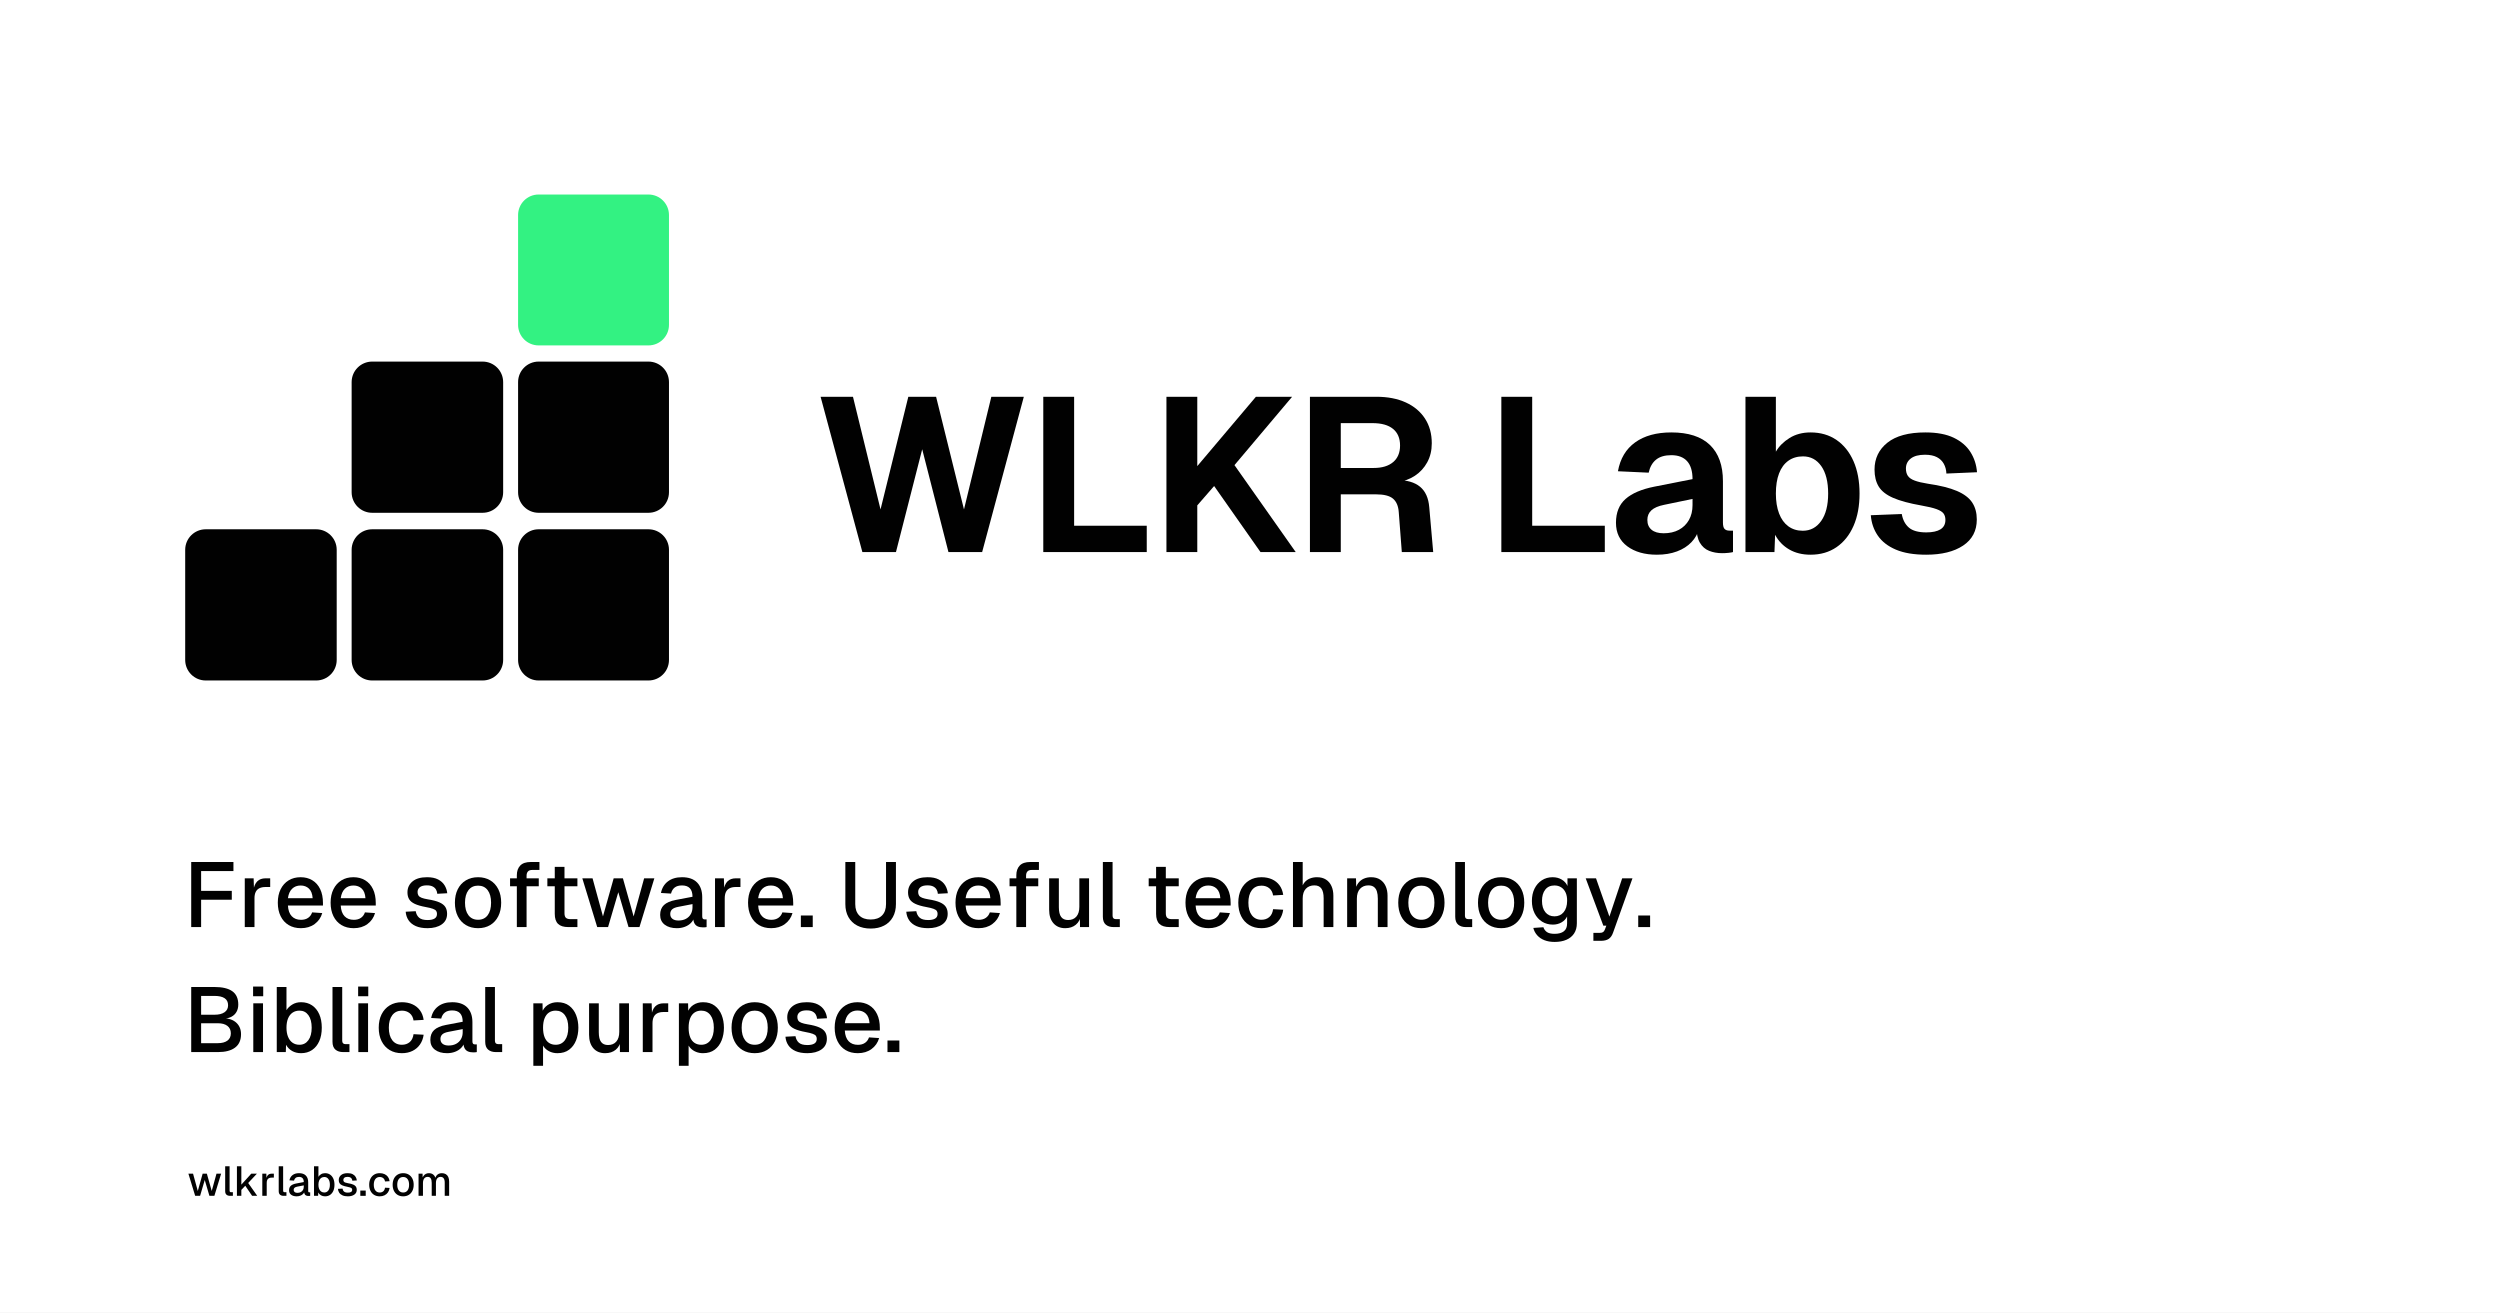
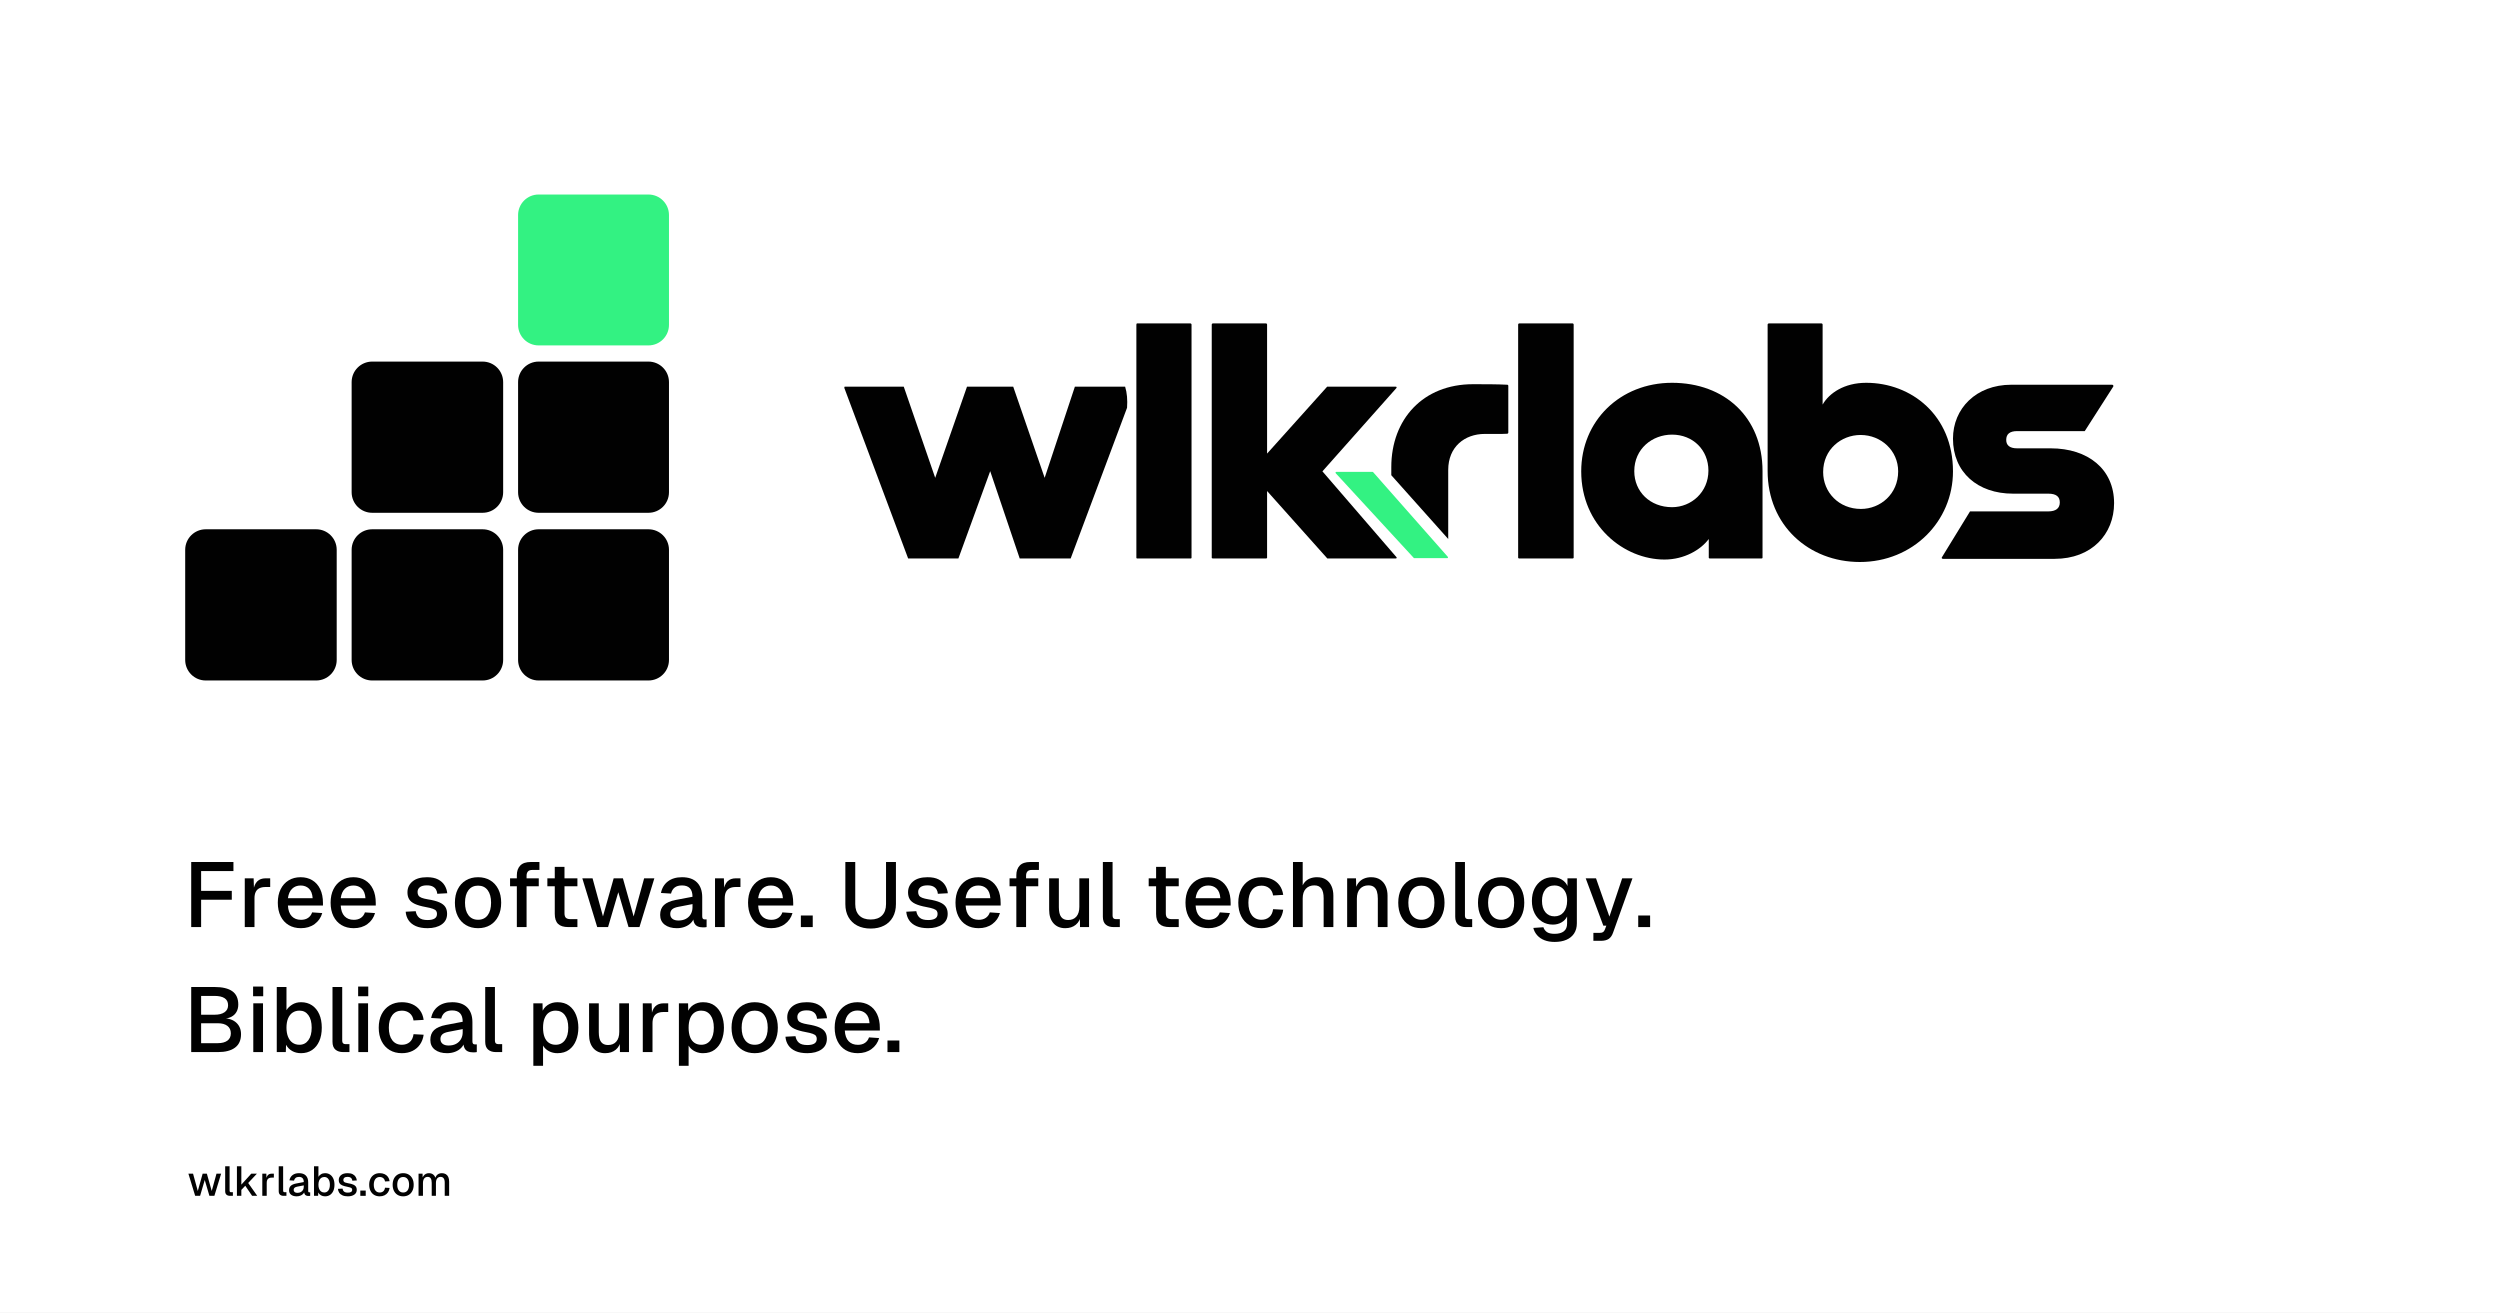
<svg xmlns="http://www.w3.org/2000/svg" width="1200" height="630" viewBox="0 0 1200 630" role="img" aria-label="WLKR Labs">
  <rect x="0" y="0" width="1200" height="630" rx="0" fill="#FFFFFF" />
  <g transform="translate(70 75) scale(0.298673)">
    <g transform="translate(53.25 51)">
      <rect x="545" y="10.5" width="242.5" height="242.5" rx="33" fill="#33F282" />
      <rect x="277.5" y="279" width="243.5" height="243" rx="33" fill="#010101" />
      <rect x="545" y="279" width="242.5" height="243" rx="33" fill="#010101" />
      <rect x="10" y="548.5" width="243.5" height="243" rx="33" fill="#010101" />
      <rect x="277.5" y="548.5" width="243.5" height="243" rx="33" fill="#010101" />
      <rect x="545" y="548.5" width="242.5" height="243" rx="33" fill="#010101" />
    </g>
  </g>
-   <g aria-label="WLKR Labs" fill="#010101" transform="translate(390 265) scale(0.105 -0.105)">
-     <path transform="translate(0 0)" d="M228 0 37 710H185L311 195L438 710H565L692.5 195L817.5 710H966L775.5 0H621.5L501.5 470L381.5 0Z" />
-     <path transform="translate(978 0)" d="M77 0V710H218V40.5L140.5 120.5H550V0Z" />
-     <path transform="translate(1541 0)" d="M77 0V710H218V393L486 710H651.5L388 397.5L668 0H507L295 302L218 213.5V0Z" />
-     <path transform="translate(2197 0)" d="M77 0V710H381Q458.5 710 515.25 684.0Q572 658 603.0 610.25Q634 562.5 634 497.5Q634 448.5 613.25 410.5Q592.5 372.5 557.0 349.0Q521.5 325.5 477 320L473 329.5Q543 329.5 580.25 298.75Q617.5 268 622.5 204.5L640.5 0H497L483 183Q480 224.5 456.75 244.25Q433.5 264 378.5 264H218V0ZM218 384.5H368.5Q425.5 384.5 457.25 411.25Q489 438 489 487Q489 537 456.75 563.25Q424.5 589.5 363 589.5H218Z" />
-     <path transform="translate(3072 0)" d="M77 0V710H218V40.5L140.5 120.5H550V0Z" />
-     <path transform="translate(3635 0)" d="M225 -12Q141.5 -12 89.75 26.5Q38 65 38 134Q38 204 81.75 242.75Q125.5 281.5 213 299L388 333.5Q388 388 363.25 415.5Q338.5 443 291 443Q246.5 443 221.25 422.5Q196 402 187.5 363L47 369.5Q62.5 456 125.75 501.5Q189 547 291 547Q408 547 467.5 489.75Q527 432.5 527 324V135.5Q527 113.5 534.5 105.75Q542 98 557 98H573V0Q566.5 -2 552.0 -3.5Q537.5 -5 523 -5Q490.5 -5 463.75 5.75Q437 16.5 421.5 43.0Q406 69.5 406 117L418 108Q409 72.5 383.0 45.25Q357 18 316.75 3.0Q276.5 -12 225 -12ZM256 86Q296 86 325.5 101.75Q355 117.5 371.5 146.5Q388 175.5 388 215V243L258 216Q218.5 208 200.0 191.0Q181.5 174 181.5 147Q181.5 118 200.75 102.0Q220 86 256 86Z" />
-     <path transform="translate(4197 0)" d="M365.5 -12Q309.5 -12 268.0 12.0Q226.5 36 203.5 79L200.5 0H68V710H207V459Q228.5 496 269.5 521.5Q310.5 547 365.5 547Q434 547 484.25 512.5Q534.5 478 562.0 415.25Q589.5 352.5 589.5 267.5Q589.5 182.5 562.0 119.75Q534.5 57 484.25 22.5Q434 -12 365.5 -12ZM330 97.5Q382.5 97.5 414.25 142.5Q446 187.5 446 267.5Q446 348 414.75 392.75Q383.5 437.5 331 437.5Q292 437.5 264.0 417.5Q236 397.5 221.5 359.5Q207 321.5 207 267.5Q207 215 221.5 176.75Q236 138.5 263.75 118.0Q291.5 97.5 330 97.5Z" />
-     <path transform="translate(4800 0)" d="M291 -12Q207 -12 152.5 11.25Q98 34.5 70.0 75.25Q42 116 38 168.5L179.5 174Q186.5 134 212.0 112.0Q237.5 90 291.5 90Q334 90 356.5 104.0Q379 118 379 147Q379 164.5 370.75 176.0Q362.5 187.5 338.75 196.25Q315 205 269 213Q186.5 227.5 139.75 248.0Q93 268.5 74.0 299.75Q55 331 55 377Q55 453 113.75 500.0Q172.5 547 287.5 547Q366.5 547 417.0 522.75Q467.5 498.5 493.5 457.25Q519.5 416 523.5 365L383.5 359Q382.5 384 371.75 403.5Q361 423 340.0 434.0Q319 445 285.5 445Q243 445 220.75 427.75Q198.5 410.5 198.5 382Q198.5 361.5 207.5 348.25Q216.5 335 238.75 326.75Q261 318.5 299 312.5Q382.5 300.5 431.5 279.5Q480.5 258.5 501.5 226.5Q522.5 194.5 522.5 149Q522.5 71.5 460.0 29.75Q397.5 -12 291 -12Z" />
+   <g data-wordmark="primary" aria-label="WLKR Labs" transform="translate(390 140) scale(8.43314)">
+     <g transform="translate(-2.075882 -31.39307)">
+       <path d="m19.87 36.8h-2.86l-1.72 5.19-1.79-5.19h-2.63l-1.81 5.19-1.79-5.19h-3.35c-0.03 0-0.04 0.04-0.03 0.08l3.63 9.7h2.86l1.81-4.97 1.68 4.97h2.9l3.21-8.58c0.03-0.45 0-0.84-0.11-1.2z" fill="#010101" />
+       <path d="m23.58 33.2h-3.03c-0.02 0-0.04 0.03-0.04 0.07v13.27c0 0.02 0.02 0.04 0.04 0.04h3.06c0.02 0 0.04-0.02 0.04-0.04v-13.27c0-0.04-0.03-0.07-0.07-0.07z" fill="#010101" />
+       <path d="m45.34 33.2h-3.04c-0.03 0-0.06 0.03-0.06 0.07v13.27c0 0.02 0.03 0.04 0.06 0.04h3.04c0.03 0 0.06-0.02 0.06-0.04v-13.27c0-0.04-0.03-0.07-0.06-0.07z" fill="#010101" />
+       <path d="m31.1 41.62 4.21-4.74c0.03-0.05 0.01-0.08-0.05-0.08h-3.89l-3.42 3.81v-7.34c0-0.04-0.03-0.07-0.06-0.07h-3.02c-0.04 0-0.07 0.03-0.07 0.07v13.27c0 0.02 0.03 0.04 0.07 0.04h3.02c0.03 0 0.06-0.02 0.06-0.04v-3.8l3.43 3.84h3.89c0.05 0 0.08-0.04 0.04-0.08l-4.21-4.88z" fill="#010101" />
+       <path d="m41.62 36.69c-0.55-0.03-1.34-0.03-1.95-0.03-2.84 0-4.65 1.99-4.65 4.72v0.46l3.24 3.63v-3.93c0-1.31 0.93-2.05 2.08-2.05 0.42 0 0.93 0.01 1.27-0.01 0.04 0 0.07-0.03 0.07-0.07v-2.65c0-0.04-0.02-0.07-0.06-0.07z" fill="#010101" />
+       <path d="m51 36.58c-2.95 0-5.17 2.16-5.17 5.04 0 3.09 2.43 5.02 4.74 5.02 1.13 0 2.07-0.56 2.52-1.17v1.07c0 0.02 0.03 0.04 0.06 0.04h2.94c0.04 0 0.06-0.02 0.06-0.04v-4.93c0-3.09-2.18-5.03-5.15-5.03zm0 7.08c-1.25 0-2.15-0.88-2.15-2.05 0-1.27 1.02-2.08 2.15-2.08 1.19 0 2.07 0.87 2.07 2.05 0 1.22-0.97 2.08-2.07 2.08z" fill="#010101" />
+       <path d="m62.05 36.58c-1.25 0-2.11 0.59-2.48 1.24v-4.55c0-0.04-0.03-0.07-0.07-0.07h-2.98c-0.05 0-0.08 0.03-0.08 0.07v8.33c0 3.1 2.35 5.18 5.25 5.18 3.01 0 5.3-2.31 5.3-5.16 0-3.19-2.37-5.04-4.94-5.04zm-0.3 7.18c-1.26 0-2.15-0.95-2.15-2.1 0-1.29 1.03-2.11 2.13-2.11 1.18 0 2.14 0.9 2.14 2.07 0 1.29-1.01 2.14-2.12 2.14z" fill="#010101" />
+       <path d="m72.55 40.31h-1.91c-0.43 0-0.62-0.18-0.62-0.48 0-0.33 0.2-0.5 0.62-0.5h3.85l1.62-2.53c0.03-0.04 0-0.11-0.06-0.11h-5.74c-2.01 0-3.32 1.36-3.32 3.07 0 1.92 1.41 3.13 3.41 3.13h2.01c0.47 0 0.66 0.18 0.66 0.5 0 0.33-0.22 0.51-0.66 0.51h-4.45l-1.6 2.61c-0.03 0.04 0 0.09 0.06 0.09h6.36c2.1 0 3.38-1.4 3.38-3.17 0-1.94-1.49-3.12-3.61-3.12z" fill="#010101" />
+       <path d="m33.95 41.65h-2.06c-0.04 0-0.06 0.05-0.03 0.08l4.45 4.83h1.9c0.03 0 0.05-0.04 0.03-0.07l-4.25-4.82c-0.01-0.01-0.02-0.02-0.04-0.02z" fill="#33F282" />
+     </g>
  </g>
  <g aria-label="Free software. Useful technology." fill="#010101" transform="translate(88 445) scale(0.044 -0.044)">
    <path transform="translate(0 0)" d="M86 0V710H546.601V611.399H137.2L194.001 669.8V344L137.2 395.4H528.601V298.6H137.2L194.001 350V0Z" />
    <path transform="translate(595 0)" d="M75.2 0V532H172.001L176.401 390.8L167.201 393.6Q178.201 466 211.601 499Q245.001 532 301.801 532H352.601V437.199H302.201Q261.601 437.199 234.901 423.899Q208.201 410.599 194.701 383.599Q181.201 356.6 181.201 313.8V0Z" />
    <path transform="translate(989 0)" d="M293.8 -12Q216.4 -12 159.8 22.2Q103.2 56.4 72.4 119.1Q41.6 181.8 41.6 266Q41.6 350.2 72.4 412.4Q103.2 474.6 159 509.3Q214.8 544 290.6 544Q363.201 544 418.301 510.7Q473.401 477.4 503.801 414.4Q534.201 351.4 534.201 262V235.2H152.001Q156.401 157.4 193.901 118.3Q231.401 79.201 294.6 79.201Q342 79.201 372.9 101.001Q403.8 122.8 416 160.4L526.401 152.8Q505.201 78.6 443.601 33.3Q382.001 -12 293.8 -12ZM152.001 315.2H421.8Q416.8 386.2 381.2 419.9Q345.6 453.599 290.6 453.599Q234.401 453.599 197.901 418.4Q161.401 383.2 152.001 315.2Z" />
    <path transform="translate(1565 0)" d="M293.8 -12Q216.4 -12 159.8 22.2Q103.2 56.4 72.4 119.1Q41.6 181.8 41.6 266Q41.6 350.2 72.4 412.4Q103.2 474.6 159 509.3Q214.8 544 290.6 544Q363.201 544 418.301 510.7Q473.401 477.4 503.801 414.4Q534.201 351.4 534.201 262V235.2H152.001Q156.401 157.4 193.901 118.3Q231.401 79.201 294.6 79.201Q342 79.201 372.9 101.001Q403.8 122.8 416 160.4L526.401 152.8Q505.201 78.6 443.601 33.3Q382.001 -12 293.8 -12ZM152.001 315.2H421.8Q416.8 386.2 381.2 419.9Q345.6 453.599 290.6 453.599Q234.401 453.599 197.901 418.4Q161.401 383.2 152.001 315.2Z" />
    <path transform="translate(2384 0)" d="M280.2 -12Q202.8 -12 151.3 11.1Q99.8 34.2 72.7 74.8Q45.6 115.4 41.6 167.6L151.001 173.4Q158.601 128.6 187.701 102.7Q216.801 76.801 280.4 76.801Q329.8 76.801 356.5 92.9Q383.2 109 383.2 144Q383.2 163.6 374.2 176.6Q365.2 189.6 338.9 199.4Q312.6 209.2 261.8 218.4Q184.4 232.6 140.5 253.4Q96.6 274.2 78.8 304.7Q61 335.2 61 378.8Q61 451.8 116 497.9Q171 544 274.601 544Q348.201 544 395.101 519.6Q442.001 495.2 466.201 455.3Q490.401 415.4 495.001 369.2L386.2 363.2Q384.6 388.2 372.5 409.2Q360.4 430.2 336.4 442.7Q312.4 455.2 272.601 455.2Q221.401 455.2 196.301 435.1Q171.201 415 171.201 383.2Q171.201 359.4 181.101 344.2Q191.001 329 215.801 319.4Q240.601 309.8 283.401 302.6Q363.601 290 409.601 269.6Q455.601 249.2 474.501 218.7Q493.401 188.2 493.401 144.8Q493.401 70 434.501 29Q375.601 -12 280.2 -12Z" />
    <path transform="translate(2921 0)" d="M294.4 -12Q218.4 -12 161.3 22.2Q104.2 56.4 72.9 119.1Q41.6 181.8 41.6 266Q41.6 351 72.9 413.2Q104.2 475.4 161.3 509.7Q218.4 544 294.4 544Q370.401 544 427.101 509.7Q483.801 475.4 515.101 413.2Q546.401 351 546.401 266Q546.401 181.8 515.101 119.1Q483.801 56.4 427.101 22.2Q370.401 -12 294.4 -12ZM294.4 79.801Q361.8 79.801 399 129.201Q436.2 178.6 436.2 266Q436.2 353.2 399 402.7Q361.8 452.199 294.4 452.199Q227.001 452.199 189.401 402.7Q151.801 353.2 151.801 266Q151.801 178.6 189.401 129.201Q227.001 79.801 294.4 79.801Z" />
    <path transform="translate(3509 0)" d="M129.257 0V566.279Q129.257 632.012 166.249 671.006Q203.242 710 281.477 710H375.702V623.281H296.455Q265.455 623.281 250.454 606.78Q235.453 590.279 235.453 560.029V0ZM55.262 445.276V531.995H368.453V445.276Z" />
    <path transform="translate(3921 0)" d="M278.8 0Q203 0 167 34.9Q131 69.8 131 144.401V656.6H237.001V151.601Q237.001 114.801 253.101 100.701Q269.201 86.601 302.401 86.601H378.001V0ZM50.2 445.399V532H378.001V445.399Z" />
    <path transform="translate(4331 0)" d="M184 0 21.6 532H133.201L246.801 116.402L363.6 532H464.401L581.4 116.402L695.799 532H807.401L645.001 0H525.8L414 380.399L302.401 0Z" />
    <path transform="translate(5160 0)" d="M223.8 -12Q141.2 -12 91.4 26.2Q41.6 64.4 41.6 132.8Q41.6 201.6 83.1 240.5Q124.6 279.4 211.8 296L394.6 330.8Q394.6 392.8 365.8 423.6Q337 454.4 280.2 454.4Q229.401 454.4 200.101 431.5Q170.801 408.6 160.201 365.4L50.6 372.2Q65.8 451.8 125.6 497.9Q185.4 544 280.2 544Q388.201 544 444.401 486.6Q500.601 429.2 500.601 325.2V118.401Q500.601 98.801 507.501 91.201Q514.401 83.601 529.401 83.601H548.401V0Q543.401 -1.4 532.201 -2.3Q521.001 -3.2 509.201 -3.2Q474.601 -3.2 450.401 8Q426.2 19.2 414 44.5Q401.8 69.8 401.8 112.8L412.6 108Q404.8 73.4 378.2 46Q351.6 18.6 311.5 3.3Q271.4 -12 223.8 -12ZM241.001 71.601Q288.8 71.601 323.1 90.2Q357.4 108.8 376 141.7Q394.6 174.6 394.6 216.8V250.8L239.401 220.8Q191.201 211.6 171.501 192.5Q151.801 173.4 151.801 142.8Q151.801 109 175.401 90.3Q199.001 71.601 241.001 71.601Z" />
    <path transform="translate(5725 0)" d="M75.2 0V532H172.001L176.401 390.8L167.201 393.6Q178.201 466 211.601 499Q245.001 532 301.801 532H352.601V437.199H302.201Q261.601 437.199 234.901 423.899Q208.201 410.599 194.701 383.599Q181.201 356.6 181.201 313.8V0Z" />
    <path transform="translate(6119 0)" d="M293.8 -12Q216.4 -12 159.8 22.2Q103.2 56.4 72.4 119.1Q41.6 181.8 41.6 266Q41.6 350.2 72.4 412.4Q103.2 474.6 159 509.3Q214.8 544 290.6 544Q363.201 544 418.301 510.7Q473.401 477.4 503.801 414.4Q534.201 351.4 534.201 262V235.2H152.001Q156.401 157.4 193.901 118.3Q231.401 79.201 294.6 79.201Q342 79.201 372.9 101.001Q403.8 122.8 416 160.4L526.401 152.8Q505.201 78.6 443.601 33.3Q382.001 -12 293.8 -12ZM152.001 315.2H421.8Q416.8 386.2 381.2 419.9Q345.6 453.599 290.6 453.599Q234.401 453.599 197.901 418.4Q161.401 383.2 152.001 315.2Z" />
    <path transform="translate(6695 0)" d="M41.6 0V126.401H171.201V0Z" />
    <path transform="translate(7151 0)" d="M347.2 -16Q262.776 -16 200.488 16.4Q138.2 48.8 104.6 108.895Q71 168.99 71 250.8V710H179.001V250.8Q179.001 170.438 222.801 126.52Q266.601 82.601 347.2 82.601Q427.2 82.601 471 126.52Q514.799 170.438 514.799 250.8V710H622.801V250.8Q622.801 168.99 589.201 108.895Q555.601 48.8 493.699 16.4Q431.798 -16 347.2 -16Z" />
    <path transform="translate(7845 0)" d="M280.2 -12Q202.8 -12 151.3 11.1Q99.8 34.2 72.7 74.8Q45.6 115.4 41.6 167.6L151.001 173.4Q158.601 128.6 187.701 102.7Q216.801 76.801 280.4 76.801Q329.8 76.801 356.5 92.9Q383.2 109 383.2 144Q383.2 163.6 374.2 176.6Q365.2 189.6 338.9 199.4Q312.6 209.2 261.8 218.4Q184.4 232.6 140.5 253.4Q96.6 274.2 78.8 304.7Q61 335.2 61 378.8Q61 451.8 116 497.9Q171 544 274.601 544Q348.201 544 395.101 519.6Q442.001 495.2 466.201 455.3Q490.401 415.4 495.001 369.2L386.2 363.2Q384.6 388.2 372.5 409.2Q360.4 430.2 336.4 442.7Q312.4 455.2 272.601 455.2Q221.401 455.2 196.301 435.1Q171.201 415 171.201 383.2Q171.201 359.4 181.101 344.2Q191.001 329 215.801 319.4Q240.601 309.8 283.401 302.6Q363.601 290 409.601 269.6Q455.601 249.2 474.501 218.7Q493.401 188.2 493.401 144.8Q493.401 70 434.501 29Q375.601 -12 280.2 -12Z" />
    <path transform="translate(8382 0)" d="M293.8 -12Q216.4 -12 159.8 22.2Q103.2 56.4 72.4 119.1Q41.6 181.8 41.6 266Q41.6 350.2 72.4 412.4Q103.2 474.6 159 509.3Q214.8 544 290.6 544Q363.201 544 418.301 510.7Q473.401 477.4 503.801 414.4Q534.201 351.4 534.201 262V235.2H152.001Q156.401 157.4 193.901 118.3Q231.401 79.201 294.6 79.201Q342 79.201 372.9 101.001Q403.8 122.8 416 160.4L526.401 152.8Q505.201 78.6 443.601 33.3Q382.001 -12 293.8 -12ZM152.001 315.2H421.8Q416.8 386.2 381.2 419.9Q345.6 453.599 290.6 453.599Q234.401 453.599 197.901 418.4Q161.401 383.2 152.001 315.2Z" />
    <path transform="translate(8958 0)" d="M129.257 0V566.279Q129.257 632.012 166.249 671.006Q203.242 710 281.477 710H375.702V623.281H296.455Q265.455 623.281 250.454 606.78Q235.453 590.279 235.453 560.029V0ZM55.262 445.276V531.995H368.453V445.276Z" />
    <path transform="translate(9370 0)" d="M250 -12Q169.8 -12 122.5 41.5Q75.2 95 75.2 189.6V532H181.201V216.8Q181.201 144.801 206.001 110.901Q230.801 77.001 282.4 77.001Q339.8 77.001 372.2 114.501Q404.6 152.001 404.6 220.4V532H510.601V0H411.8L410.4 138.8L425.2 132.801Q410.8 62.6 365.8 25.3Q320.8 -12 250 -12Z" />
    <path transform="translate(9956 0)" d="M191.2 0Q138.8 0 107 27Q75.2 54 75.2 113.201V710H181.201V123.201Q181.201 104.801 190.601 95.701Q200.001 86.601 217.601 86.601H260.201V0Z" />
    <path transform="translate(10481 0)" d="M278.8 0Q203 0 167 34.9Q131 69.8 131 144.401V656.6H237.001V151.601Q237.001 114.801 253.101 100.701Q269.201 86.601 302.401 86.601H378.001V0ZM50.2 445.399V532H378.001V445.399Z" />
    <path transform="translate(10891 0)" d="M293.8 -12Q216.4 -12 159.8 22.2Q103.2 56.4 72.4 119.1Q41.6 181.8 41.6 266Q41.6 350.2 72.4 412.4Q103.2 474.6 159 509.3Q214.8 544 290.6 544Q363.201 544 418.301 510.7Q473.401 477.4 503.801 414.4Q534.201 351.4 534.201 262V235.2H152.001Q156.401 157.4 193.901 118.3Q231.401 79.201 294.6 79.201Q342 79.201 372.9 101.001Q403.8 122.8 416 160.4L526.401 152.8Q505.201 78.6 443.601 33.3Q382.001 -12 293.8 -12ZM152.001 315.2H421.8Q416.8 386.2 381.2 419.9Q345.6 453.599 290.6 453.599Q234.401 453.599 197.901 418.4Q161.401 383.2 152.001 315.2Z" />
    <path transform="translate(11467 0)" d="M294.4 -12Q217.6 -12 160.9 22.2Q104.2 56.4 72.9 119.1Q41.6 181.8 41.6 266Q41.6 350.2 72.9 412.4Q104.2 474.6 160.9 509.3Q217.6 544 294.4 544Q358.801 544 409.201 521.3Q459.601 498.6 491.301 455.7Q523.001 412.8 531.601 351.4L421.4 345Q413 397 378.8 424.499Q344.6 451.999 294.4 451.999Q227.001 451.999 189.401 402.6Q151.801 353.2 151.801 266Q151.801 178.6 189.401 129.201Q227.001 79.801 294.4 79.801Q344.8 79.801 379.1 108.501Q413.4 137.201 421.4 195.4L531.601 189.4Q523.201 128 491.701 82.8Q460.201 37.6 409.801 12.8Q359.401 -12 294.4 -12Z" />
    <path transform="translate(12030 0)" d="M75.2 0V710H181.201V412.4L168.001 413.6Q177.201 458.6 201.101 487.3Q225.001 516 260.101 530Q295.201 544 337.201 544Q395.201 544 435.001 518.4Q474.801 492.8 495.301 447.1Q515.801 401.4 515.801 342.2V0H409.8V314.4Q409.8 385.599 385.2 420.299Q360.6 454.999 308.8 454.999Q250.801 454.999 216.001 418.599Q181.201 382.2 181.201 312.4V0Z" />
    <path transform="translate(12621 0)" d="M75.2 0V532H171.601L175.601 389.6L162.801 397.2Q172.001 448.6 196.901 480.9Q221.801 513.2 257.701 528.6Q293.601 544 335.601 544Q395.601 544 435.501 517.6Q475.401 491.2 495.601 445.7Q515.801 400.2 515.801 342.2V0H409.8V309.6Q409.8 356.599 399.7 388.899Q389.6 421.199 366.9 438.099Q344.2 454.999 307 454.999Q250.8 454.999 216.001 417.799Q181.201 380.599 181.201 309.6V0Z" />
    <path transform="translate(13212 0)" d="M294.4 -12Q218.4 -12 161.3 22.2Q104.2 56.4 72.9 119.1Q41.6 181.8 41.6 266Q41.6 351 72.9 413.2Q104.2 475.4 161.3 509.7Q218.4 544 294.4 544Q370.401 544 427.101 509.7Q483.801 475.4 515.101 413.2Q546.401 351 546.401 266Q546.401 181.8 515.101 119.1Q483.801 56.4 427.101 22.2Q370.401 -12 294.4 -12ZM294.4 79.801Q361.8 79.801 399 129.201Q436.2 178.6 436.2 266Q436.2 353.2 399 402.7Q361.8 452.199 294.4 452.199Q227.001 452.199 189.401 402.7Q151.801 353.2 151.801 266Q151.801 178.6 189.401 129.201Q227.001 79.801 294.4 79.801Z" />
    <path transform="translate(13800 0)" d="M191.2 0Q138.8 0 107 27Q75.2 54 75.2 113.201V710H181.201V123.201Q181.201 104.801 190.601 95.701Q200.001 86.601 217.601 86.601H260.201V0Z" />
    <path transform="translate(14082 0)" d="M294.4 -12Q218.4 -12 161.3 22.2Q104.2 56.4 72.9 119.1Q41.6 181.8 41.6 266Q41.6 351 72.9 413.2Q104.2 475.4 161.3 509.7Q218.4 544 294.4 544Q370.401 544 427.101 509.7Q483.801 475.4 515.101 413.2Q546.401 351 546.401 266Q546.401 181.8 515.101 119.1Q483.801 56.4 427.101 22.2Q370.401 -12 294.4 -12ZM294.4 79.801Q361.8 79.801 399 129.201Q436.2 178.6 436.2 266Q436.2 353.2 399 402.7Q361.8 452.199 294.4 452.199Q227.001 452.199 189.401 402.7Q151.801 353.2 151.801 266Q151.801 178.6 189.401 129.201Q227.001 79.801 294.4 79.801Z" />
    <path transform="translate(14670 0)" d="M289.401 -162Q225.8 -162 177.9 -143.0Q130 -124 99.2 -89.3Q68.4 -54.6 57 -9.2L167.001 -1.6Q177.801 -35 205.501 -54.3Q233.201 -73.599 289.401 -73.599Q355.2 -73.599 390.4 -45.8Q425.6 -18 425.6 39.2V115.8Q406.6 75.4 364.6 51.2Q322.6 27 270.6 27Q204 27 152 59.8Q100 92.6 70.8 150.8Q41.6 209 41.6 285.2Q41.6 361.6 70.4 419.6Q99.2 477.6 150.4 510.8Q201.6 544 267.4 544Q324.4 544 367.6 518Q410.8 492 429.6 448.4V532H532.001V41.6Q532.001 -23.6 502.301 -69.2Q472.601 -114.8 418.301 -138.4Q364.001 -162 289.401 -162ZM287.601 117.201Q350.2 117.201 387.7 162.2Q425.2 207.2 426 285.6Q426.8 338 409.9 375.6Q393 413.2 361.5 433.6Q330 454 287.601 454Q223.001 454 187.401 408.6Q151.801 363.2 151.801 285.6Q151.801 207.8 188.401 162.5Q225.001 117.201 287.601 117.201Z" />
    <path transform="translate(15277 0)" d="M105.4 -150V-63.399H169.8Q197 -63.399 210.1 -55.199Q223.2 -46.999 230.2 -27.999L246.8 15.6H213.8L21.6 532H134.001L280.201 114.402L419.4 532H531.801L319.801 -61.6Q303.601 -108 272.301 -129Q241.001 -150 185.401 -150Z" />
    <path transform="translate(15830 0)" d="M41.6 0V126.401H171.201V0Z" />
  </g>
  <g aria-label="Biblical purpose." fill="#010101" transform="translate(88 505) scale(0.044 -0.044)">
    <path transform="translate(0 0)" d="M86 0V710H340.8Q468.8 710 534.101 663.9Q599.401 617.8 599.401 518.4Q599.401 473 580.101 438.8Q560.801 404.6 524.601 385.3Q488.401 366 438.001 364.8L437.201 369.2Q527.801 367.4 578.601 319.9Q629.401 272.4 629.401 195.2Q629.401 97.6 564.201 48.8Q499 0 378.8 0ZM194.001 97.201H376.2Q443.2 97.201 480.7 124.701Q518.199 152.201 518.199 204.6Q518.199 257 480.8 285.8Q443.4 314.6 376.2 314.6H194.001ZM194.001 407.4H339.2Q410 407.4 449.1 434.3Q488.199 461.2 488.199 510.4Q488.199 562.399 450.4 587.599Q412.6 612.799 339.2 612.799H194.001Z" />
    <path transform="translate(688 0)" d="M75.2 0V532H181.201V0ZM73 609.2V714.8H183.401V609.2Z" />
    <path transform="translate(944 0)" d="M340.001 -12Q284.601 -12 242.201 12.3Q199.801 36.6 176.801 79.6L173.801 0H75.2V710H181.201V457.2Q201.801 491.8 243.401 517.9Q285.001 544 340.001 544Q409.401 544 460.101 509.8Q510.801 475.6 538.601 413.3Q566.401 351 566.401 266Q566.401 181 538.601 118.7Q510.801 56.4 460.101 22.2Q409.401 -12 340.001 -12ZM322.8 79.801Q384 79.801 420.1 129.601Q456.2 179.4 456.2 266Q456.2 353.4 420.3 402.8Q384.4 452.199 324.4 452.199Q279.401 452.199 247.201 430.099Q215.001 408 198.101 366.4Q181.201 324.8 181.201 266Q181.201 209 198.101 167Q215.001 125.001 246.801 102.401Q278.601 79.801 322.8 79.801Z" />
    <path transform="translate(1552 0)" d="M191.2 0Q138.8 0 107 27Q75.2 54 75.2 113.201V710H181.201V123.201Q181.201 104.801 190.601 95.701Q200.001 86.601 217.601 86.601H260.201V0Z" />
    <path transform="translate(1834 0)" d="M75.2 0V532H181.201V0ZM73 609.2V714.8H183.401V609.2Z" />
    <path transform="translate(2090 0)" d="M294.4 -12Q217.6 -12 160.9 22.2Q104.2 56.4 72.9 119.1Q41.6 181.8 41.6 266Q41.6 350.2 72.9 412.4Q104.2 474.6 160.9 509.3Q217.6 544 294.4 544Q358.801 544 409.201 521.3Q459.601 498.6 491.301 455.7Q523.001 412.8 531.601 351.4L421.4 345Q413 397 378.8 424.499Q344.6 451.999 294.4 451.999Q227.001 451.999 189.401 402.6Q151.801 353.2 151.801 266Q151.801 178.6 189.401 129.201Q227.001 79.801 294.4 79.801Q344.8 79.801 379.1 108.501Q413.4 137.201 421.4 195.4L531.601 189.4Q523.201 128 491.701 82.8Q460.201 37.6 409.801 12.8Q359.401 -12 294.4 -12Z" />
    <path transform="translate(2653 0)" d="M223.8 -12Q141.2 -12 91.4 26.2Q41.6 64.4 41.6 132.8Q41.6 201.6 83.1 240.5Q124.6 279.4 211.8 296L394.6 330.8Q394.6 392.8 365.8 423.6Q337 454.4 280.2 454.4Q229.401 454.4 200.101 431.5Q170.801 408.6 160.201 365.4L50.6 372.2Q65.8 451.8 125.6 497.9Q185.4 544 280.2 544Q388.201 544 444.401 486.6Q500.601 429.2 500.601 325.2V118.401Q500.601 98.801 507.501 91.201Q514.401 83.601 529.401 83.601H548.401V0Q543.401 -1.4 532.201 -2.3Q521.001 -3.2 509.201 -3.2Q474.601 -3.2 450.401 8Q426.2 19.2 414 44.5Q401.8 69.8 401.8 112.8L412.6 108Q404.8 73.4 378.2 46Q351.6 18.6 311.5 3.3Q271.4 -12 223.8 -12ZM241.001 71.601Q288.8 71.601 323.1 90.2Q357.4 108.8 376 141.7Q394.6 174.6 394.6 216.8V250.8L239.401 220.8Q191.201 211.6 171.501 192.5Q151.801 173.4 151.801 142.8Q151.801 109 175.401 90.3Q199.001 71.601 241.001 71.601Z" />
    <path transform="translate(3218 0)" d="M191.2 0Q138.8 0 107 27Q75.2 54 75.2 113.201V710H181.201V123.201Q181.201 104.801 190.601 95.701Q200.001 86.601 217.601 86.601H260.201V0Z" />
    <path transform="translate(3743 0)" d="M75.2 -150V532H175.401L177.801 418.2L165.601 424Q185.601 482.8 231.601 513.4Q277.601 544 338.401 544Q416.001 544 466.401 505.6Q516.801 467.2 541.601 404.1Q566.401 341 566.401 266Q566.401 191.2 541.501 128Q516.601 64.8 466.101 26.4Q415.601 -12 338.001 -12Q297.601 -12 262.601 2.1Q227.601 16.2 203.101 41.6Q178.601 67 169.001 101.6L181.201 113.6V-150ZM319 79.801Q382.6 79.801 419.4 129.101Q456.2 178.4 456.2 266Q456.2 353.6 419.4 402.9Q382.6 452.199 319 452.199Q276.601 452.199 245.801 431.399Q215.001 410.6 198.101 369Q181.201 327.4 181.201 266Q181.201 204.6 197.701 163Q214.201 121.401 245.401 100.601Q276.601 79.801 319 79.801Z" />
    <path transform="translate(4351 0)" d="M250 -12Q169.8 -12 122.5 41.5Q75.2 95 75.2 189.6V532H181.201V216.8Q181.201 144.801 206.001 110.901Q230.801 77.001 282.4 77.001Q339.8 77.001 372.2 114.501Q404.6 152.001 404.6 220.4V532H510.601V0H411.8L410.4 138.8L425.2 132.801Q410.8 62.6 365.8 25.3Q320.8 -12 250 -12Z" />
    <path transform="translate(4937 0)" d="M75.2 0V532H172.001L176.401 390.8L167.201 393.6Q178.201 466 211.601 499Q245.001 532 301.801 532H352.601V437.199H302.201Q261.601 437.199 234.901 423.899Q208.201 410.599 194.701 383.599Q181.201 356.6 181.201 313.8V0Z" />
    <path transform="translate(5331 0)" d="M75.2 -150V532H175.401L177.801 418.2L165.601 424Q185.601 482.8 231.601 513.4Q277.601 544 338.401 544Q416.001 544 466.401 505.6Q516.801 467.2 541.601 404.1Q566.401 341 566.401 266Q566.401 191.2 541.501 128Q516.601 64.8 466.101 26.4Q415.601 -12 338.001 -12Q297.601 -12 262.601 2.1Q227.601 16.2 203.101 41.6Q178.601 67 169.001 101.6L181.201 113.6V-150ZM319 79.801Q382.6 79.801 419.4 129.101Q456.2 178.4 456.2 266Q456.2 353.6 419.4 402.9Q382.6 452.199 319 452.199Q276.601 452.199 245.801 431.399Q215.001 410.6 198.101 369Q181.201 327.4 181.201 266Q181.201 204.6 197.701 163Q214.201 121.401 245.401 100.601Q276.601 79.801 319 79.801Z" />
    <path transform="translate(5939 0)" d="M294.4 -12Q218.4 -12 161.3 22.2Q104.2 56.4 72.9 119.1Q41.6 181.8 41.6 266Q41.6 351 72.9 413.2Q104.2 475.4 161.3 509.7Q218.4 544 294.4 544Q370.401 544 427.101 509.7Q483.801 475.4 515.101 413.2Q546.401 351 546.401 266Q546.401 181.8 515.101 119.1Q483.801 56.4 427.101 22.2Q370.401 -12 294.4 -12ZM294.4 79.801Q361.8 79.801 399 129.201Q436.2 178.6 436.2 266Q436.2 353.2 399 402.7Q361.8 452.199 294.4 452.199Q227.001 452.199 189.401 402.7Q151.801 353.2 151.801 266Q151.801 178.6 189.401 129.201Q227.001 79.801 294.4 79.801Z" />
    <path transform="translate(6527 0)" d="M280.2 -12Q202.8 -12 151.3 11.1Q99.8 34.2 72.7 74.8Q45.6 115.4 41.6 167.6L151.001 173.4Q158.601 128.6 187.701 102.7Q216.801 76.801 280.4 76.801Q329.8 76.801 356.5 92.9Q383.2 109 383.2 144Q383.2 163.6 374.2 176.6Q365.2 189.6 338.9 199.4Q312.6 209.2 261.8 218.4Q184.4 232.6 140.5 253.4Q96.6 274.2 78.8 304.7Q61 335.2 61 378.8Q61 451.8 116 497.9Q171 544 274.601 544Q348.201 544 395.101 519.6Q442.001 495.2 466.201 455.3Q490.401 415.4 495.001 369.2L386.2 363.2Q384.6 388.2 372.5 409.2Q360.4 430.2 336.4 442.7Q312.4 455.2 272.601 455.2Q221.401 455.2 196.301 435.1Q171.201 415 171.201 383.2Q171.201 359.4 181.101 344.2Q191.001 329 215.801 319.4Q240.601 309.8 283.401 302.6Q363.601 290 409.601 269.6Q455.601 249.2 474.501 218.7Q493.401 188.2 493.401 144.8Q493.401 70 434.501 29Q375.601 -12 280.2 -12Z" />
    <path transform="translate(7064 0)" d="M293.8 -12Q216.4 -12 159.8 22.2Q103.2 56.4 72.4 119.1Q41.6 181.8 41.6 266Q41.6 350.2 72.4 412.4Q103.2 474.6 159 509.3Q214.8 544 290.6 544Q363.201 544 418.301 510.7Q473.401 477.4 503.801 414.4Q534.201 351.4 534.201 262V235.2H152.001Q156.401 157.4 193.901 118.3Q231.401 79.201 294.6 79.201Q342 79.201 372.9 101.001Q403.8 122.8 416 160.4L526.401 152.8Q505.201 78.6 443.601 33.3Q382.001 -12 293.8 -12ZM152.001 315.2H421.8Q416.8 386.2 381.2 419.9Q345.6 453.599 290.6 453.599Q234.401 453.599 197.901 418.4Q161.401 383.2 152.001 315.2Z" />
    <path transform="translate(7640 0)" d="M41.6 0V126.401H171.201V0Z" />
  </g>
  <g aria-label="wlkrlabs.com" fill="#010101" transform="translate(90 574) scale(0.02 -0.02)">
    <path transform="translate(0 0)" d="M184 0 21.6 532H133.201L246.801 116.402L363.6 532H464.401L581.4 116.402L695.799 532H807.401L645.001 0H525.8L414 380.399L302.401 0Z" />
    <path transform="translate(829 0)" d="M191.2 0Q138.8 0 107 27Q75.2 54 75.2 113.201V710H181.201V123.201Q181.201 104.801 190.601 95.701Q200.001 86.601 217.601 86.601H260.201V0Z" />
    <path transform="translate(1111 0)" d="M75.2 0V710H181.201V268.801L419.6 532H554.401L345.601 308.4L562.401 0H439.6L275.2 242L181.201 142.4V0Z" />
    <path transform="translate(1720 0)" d="M75.2 0V532H172.001L176.401 390.8L167.201 393.6Q178.201 466 211.601 499Q245.001 532 301.801 532H352.601V437.199H302.201Q261.601 437.199 234.901 423.899Q208.201 410.599 194.701 383.599Q181.201 356.6 181.201 313.8V0Z" />
    <path transform="translate(2114 0)" d="M191.2 0Q138.8 0 107 27Q75.2 54 75.2 113.201V710H181.201V123.201Q181.201 104.801 190.601 95.701Q200.001 86.601 217.601 86.601H260.201V0Z" />
    <path transform="translate(2396 0)" d="M223.8 -12Q141.2 -12 91.4 26.2Q41.6 64.4 41.6 132.8Q41.6 201.6 83.1 240.5Q124.6 279.4 211.8 296L394.6 330.8Q394.6 392.8 365.8 423.6Q337 454.4 280.2 454.4Q229.401 454.4 200.101 431.5Q170.801 408.6 160.201 365.4L50.6 372.2Q65.8 451.8 125.6 497.9Q185.4 544 280.2 544Q388.201 544 444.401 486.6Q500.601 429.2 500.601 325.2V118.401Q500.601 98.801 507.501 91.201Q514.401 83.601 529.401 83.601H548.401V0Q543.401 -1.4 532.201 -2.3Q521.001 -3.2 509.201 -3.2Q474.601 -3.2 450.401 8Q426.2 19.2 414 44.5Q401.8 69.8 401.8 112.8L412.6 108Q404.8 73.4 378.2 46Q351.6 18.6 311.5 3.3Q271.4 -12 223.8 -12ZM241.001 71.601Q288.8 71.601 323.1 90.2Q357.4 108.8 376 141.7Q394.6 174.6 394.6 216.8V250.8L239.401 220.8Q191.201 211.6 171.501 192.5Q151.801 173.4 151.801 142.8Q151.801 109 175.401 90.3Q199.001 71.601 241.001 71.601Z" />
    <path transform="translate(2961 0)" d="M340.001 -12Q284.601 -12 242.201 12.3Q199.801 36.6 176.801 79.6L173.801 0H75.2V710H181.201V457.2Q201.801 491.8 243.401 517.9Q285.001 544 340.001 544Q409.401 544 460.101 509.8Q510.801 475.6 538.601 413.3Q566.401 351 566.401 266Q566.401 181 538.601 118.7Q510.801 56.4 460.101 22.2Q409.401 -12 340.001 -12ZM322.8 79.801Q384 79.801 420.1 129.601Q456.2 179.4 456.2 266Q456.2 353.4 420.3 402.8Q384.4 452.199 324.4 452.199Q279.401 452.199 247.201 430.099Q215.001 408 198.101 366.4Q181.201 324.8 181.201 266Q181.201 209 198.101 167Q215.001 125.001 246.801 102.401Q278.601 79.801 322.8 79.801Z" />
    <path transform="translate(3569 0)" d="M280.2 -12Q202.8 -12 151.3 11.1Q99.8 34.2 72.7 74.8Q45.6 115.4 41.6 167.6L151.001 173.4Q158.601 128.6 187.701 102.7Q216.801 76.801 280.4 76.801Q329.8 76.801 356.5 92.9Q383.2 109 383.2 144Q383.2 163.6 374.2 176.6Q365.2 189.6 338.9 199.4Q312.6 209.2 261.8 218.4Q184.4 232.6 140.5 253.4Q96.6 274.2 78.8 304.7Q61 335.2 61 378.8Q61 451.8 116 497.9Q171 544 274.601 544Q348.201 544 395.101 519.6Q442.001 495.2 466.201 455.3Q490.401 415.4 495.001 369.2L386.2 363.2Q384.6 388.2 372.5 409.2Q360.4 430.2 336.4 442.7Q312.4 455.2 272.601 455.2Q221.401 455.2 196.301 435.1Q171.201 415 171.201 383.2Q171.201 359.4 181.101 344.2Q191.001 329 215.801 319.4Q240.601 309.8 283.401 302.6Q363.601 290 409.601 269.6Q455.601 249.2 474.501 218.7Q493.401 188.2 493.401 144.8Q493.401 70 434.501 29Q375.601 -12 280.2 -12Z" />
    <path transform="translate(4106 0)" d="M41.6 0V126.401H171.201V0Z" />
    <path transform="translate(4319 0)" d="M294.4 -12Q217.6 -12 160.9 22.2Q104.2 56.4 72.9 119.1Q41.6 181.8 41.6 266Q41.6 350.2 72.9 412.4Q104.2 474.6 160.9 509.3Q217.6 544 294.4 544Q358.801 544 409.201 521.3Q459.601 498.6 491.301 455.7Q523.001 412.8 531.601 351.4L421.4 345Q413 397 378.8 424.499Q344.6 451.999 294.4 451.999Q227.001 451.999 189.401 402.6Q151.801 353.2 151.801 266Q151.801 178.6 189.401 129.201Q227.001 79.801 294.4 79.801Q344.8 79.801 379.1 108.501Q413.4 137.201 421.4 195.4L531.601 189.4Q523.201 128 491.701 82.8Q460.201 37.6 409.801 12.8Q359.401 -12 294.4 -12Z" />
    <path transform="translate(4882 0)" d="M294.4 -12Q218.4 -12 161.3 22.2Q104.2 56.4 72.9 119.1Q41.6 181.8 41.6 266Q41.6 351 72.9 413.2Q104.2 475.4 161.3 509.7Q218.4 544 294.4 544Q370.401 544 427.101 509.7Q483.801 475.4 515.101 413.2Q546.401 351 546.401 266Q546.401 181.8 515.101 119.1Q483.801 56.4 427.101 22.2Q370.401 -12 294.4 -12ZM294.4 79.801Q361.8 79.801 399 129.201Q436.2 178.6 436.2 266Q436.2 353.2 399 402.7Q361.8 452.199 294.4 452.199Q227.001 452.199 189.401 402.7Q151.801 353.2 151.801 266Q151.801 178.6 189.401 129.201Q227.001 79.801 294.4 79.801Z" />
    <path transform="translate(5470 0)" d="M75.2 0V532H171.601L175.201 399.6L162.801 404.4Q172.201 448 194.701 479Q217.201 510 249.901 527Q282.601 544 322.001 544Q390.401 544 433.201 505.7Q476.001 467.4 487.201 400L470.401 400.4Q478.801 446.8 500.601 478.5Q522.401 510.2 556.101 527.1Q589.801 544 632.801 544Q689.201 544 728.601 520.6Q768.001 497.2 788.701 452.1Q809.401 407 809.401 342.2V0H703.399V316.4Q703.399 385.399 678.3 420.199Q653.2 454.999 602.4 454.999Q568.6 454.999 543.9 437.999Q519.201 420.999 505.801 389.099Q492.401 357.2 492.401 311.6V0H391.2V311.6Q391.2 379.799 368.6 417.399Q346 454.999 292 454.999Q258.201 454.999 233.501 437.999Q208.801 420.999 195.001 388.699Q181.201 356.4 181.201 311.6V0Z" />
  </g>
</svg>
